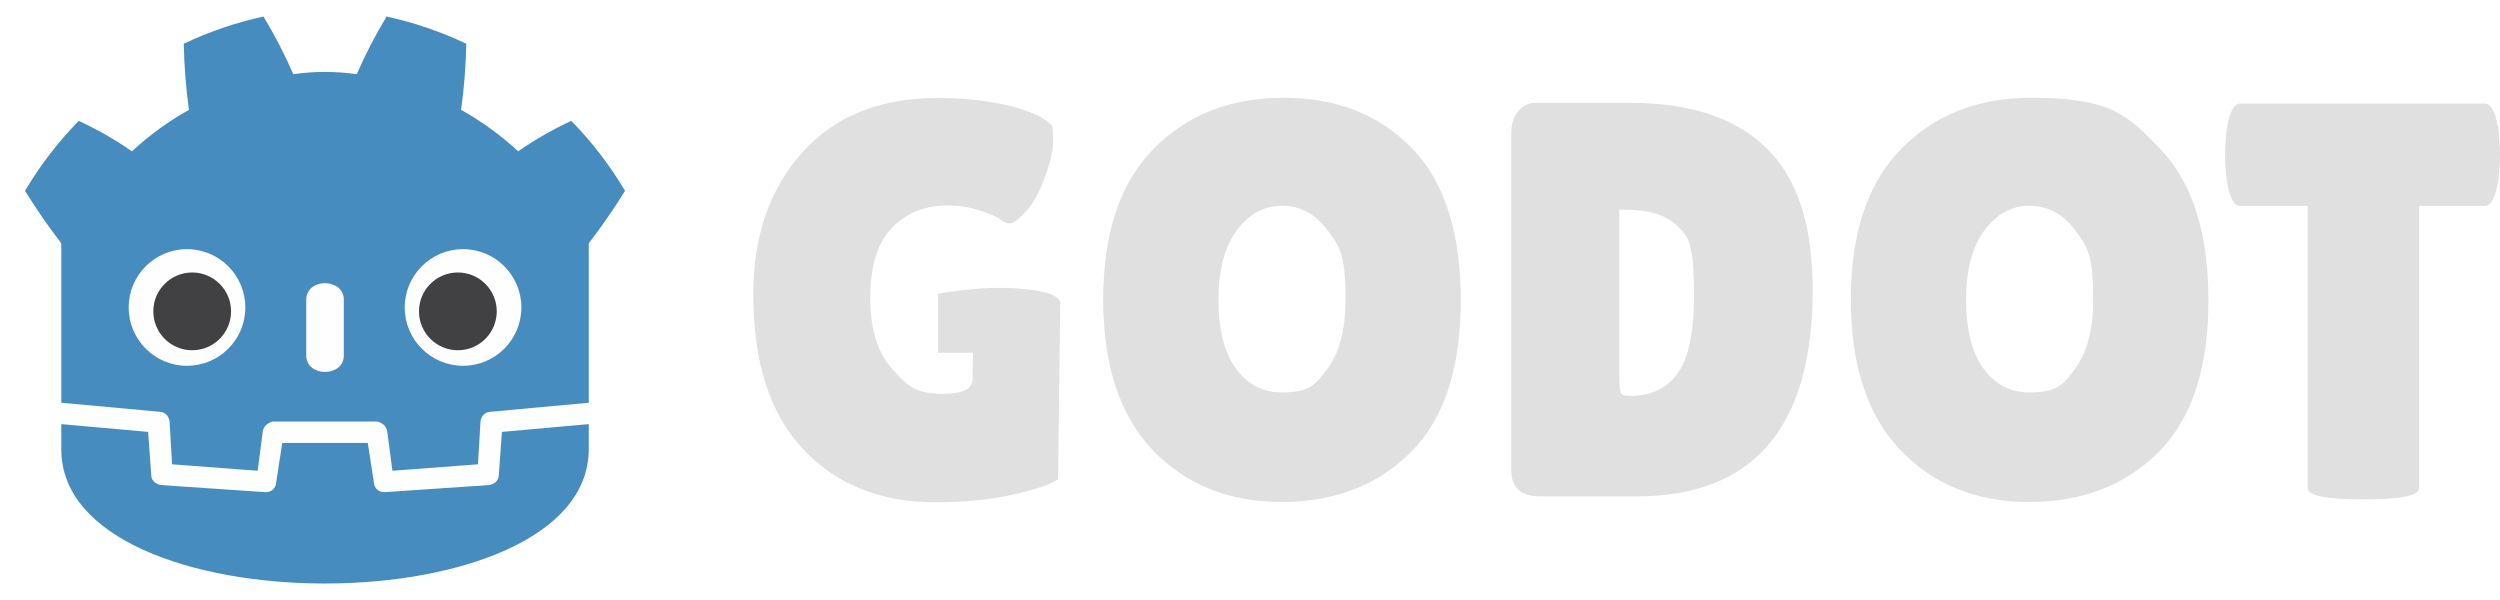
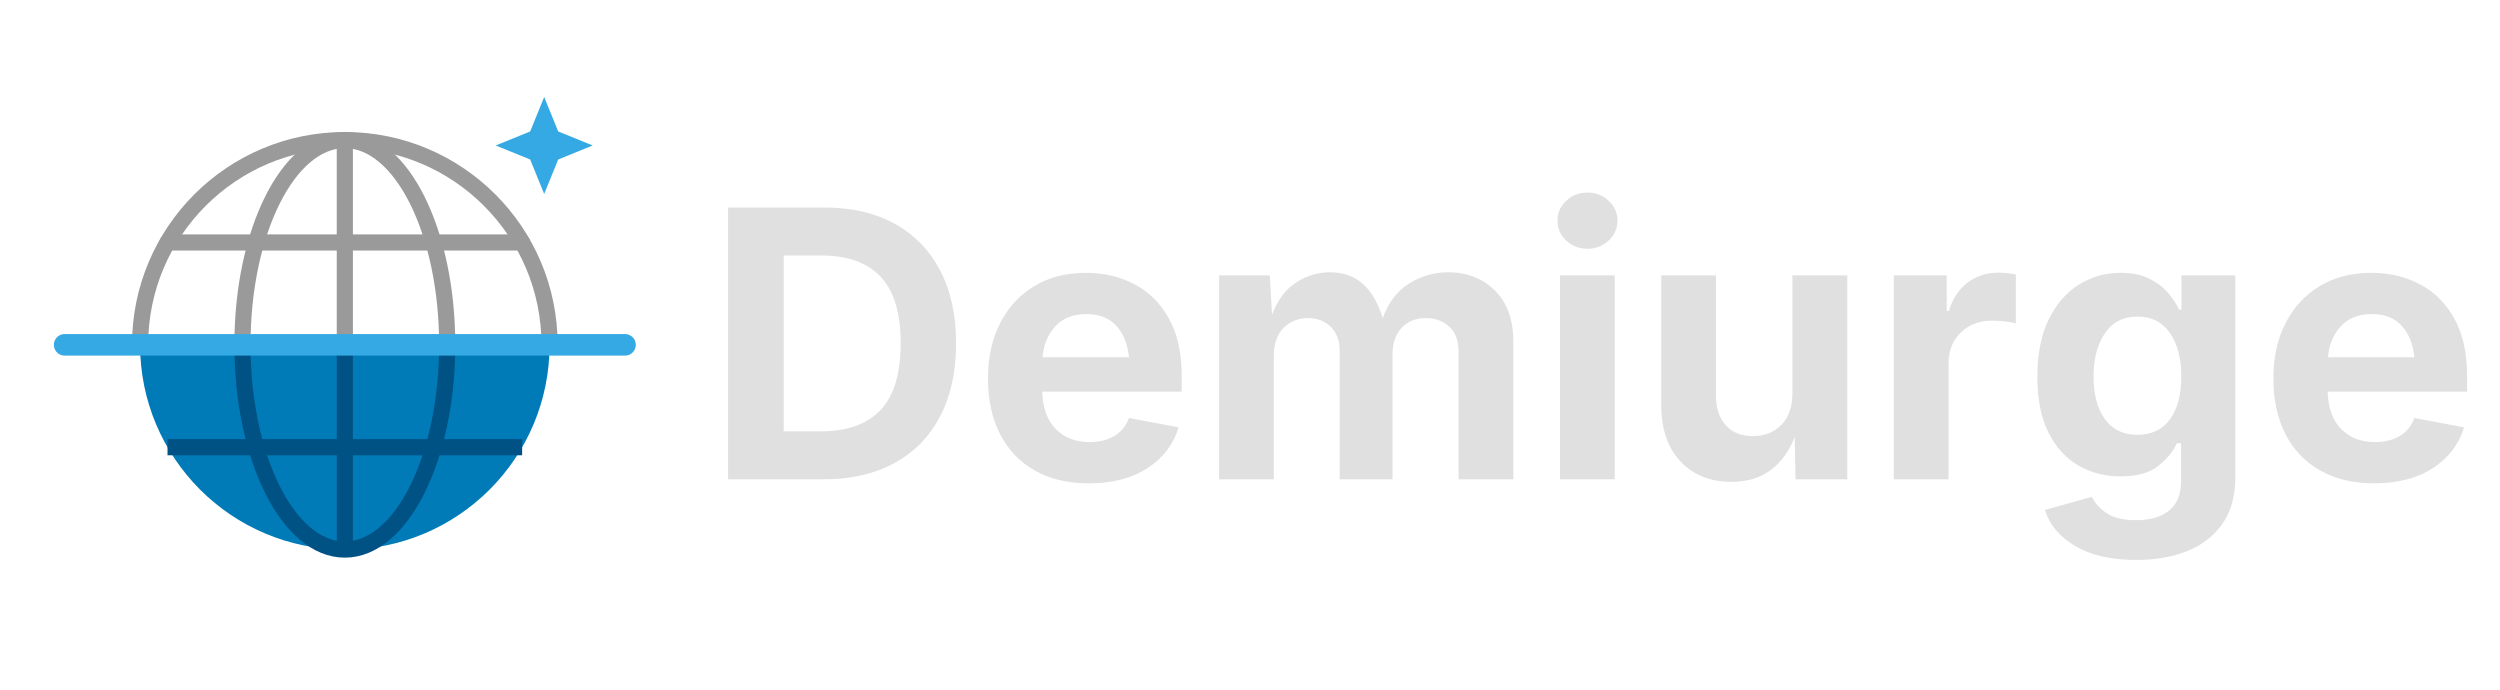
- <svg xmlns="http://www.w3.org/2000/svg" width="100" height="24" stroke-linejoin="round">
-   <path fill="#e0e0e0" d="M40.122 11.514c-1.211-.019-2.597.234-2.597.234v2.364h1.393l-.015 1.052q0 .587-1.159.587c-1.159 0-1.454-.328-2.045-.979q-.89-.98-.889-2.867 0-1.89.865-2.79.866-.899 2.261-.899c.411.003.821.067 1.214.191q.63.192.844.358.212.172.405.17.19 0 .616-.45.43-.45.767-1.359c.224-.61.337-1.076.337-1.407a6 6 0 0 0-.023-.674q-.47-.517-1.744-.821-1.268-.305-2.844-.304-3.463 0-5.419 2.181-1.957 2.182-1.957 5.668 0 4.094 2.001 6.207 2.002 2.114 5.263 2.113 1.754 0 3.114-.303 1.361-.303 1.811-.619l.09-7.038c0-.408-1.079-.594-2.289-.615M51.279 8.23q-1.078 0-1.81.989-.73.99-.731 2.776 0 1.79.698 2.745.697.957 1.832.957c1.135 0 1.372-.323 1.844-.969q.709-.966.709-2.766c0-1.8-.244-2.122-.731-2.767q-.73-.965-1.811-.965m-.011 11.85q-3.16 0-5.15-2.067-1.989-2.07-1.989-6.039 0-3.97 2.011-6.017 2.014-2.046 5.196-2.046 3.183-.001 5.138 2.014 1.958 2.013 1.957 6.094t-2.001 6.073q-2.002 1.988-5.162 1.988M64.77 8.386v6.727q0 .47.068.595c.068.125.18.124.404.124q1.238 0 1.879-.923.641-.921.64-3.069c-.001-2.148-.222-2.366-.663-2.799q-.664-.654-2.103-.655zm-4.317 10.436V5.33q0-.563.282-.891a.92.92 0 0 1 .73-.326h3.756q3.575 0 5.429 1.801 1.857 1.798 1.857 5.666 0 8.276-7.063 8.276h-3.845q-1.146 0-1.147-1.034M81.186 8.23q-1.08 0-1.812.989-.73.99-.73 2.776 0 1.79.697 2.745.697.957 1.833.957c1.136 0 1.372-.323 1.844-.969q.709-.966.709-2.766c0-1.8-.244-2.122-.731-2.767q-.73-.965-1.81-.965m-.012 11.85q-3.16 0-5.15-2.067-1.99-2.07-1.99-6.039 0-3.97 2.012-6.017 2.014-2.046 5.196-2.046c3.182 0 3.834.67 5.138 2.014q1.957 2.013 1.957 6.094t-2.002 6.073q-2.001 1.988-5.161 1.988m15.587-.552q0 .448-2.226.449-2.227-.001-2.228-.449V8.238h-2.698q-.382 0-.539-1.036a7 7 0 0 1-.066-1.011q0-.517.065-1.012c.105-.688.285-1.036.54-1.036h9.783q.382.001.541 1.036a7.7 7.7 0 0 1 0 2.023q-.16 1.036-.541 1.036h-2.631z" />
-   <g fill="#fefefe" transform="translate(-.27 -1.335)scale(.02592)">
-     <path d="M105 673v33q407 354 814 0v-33z" />
-     <path fill="#478cbf" d="m105 673 152 14q12 1 15 14l4 67 132 10 8-61q2-11 15-15h162q13 4 15 15l8 61 132-10 4-67q3-13 15-14l152-14V427q30-39 56-81-35-59-83-108-43 20-82 47-40-37-88-64 7-51 8-102-59-28-123-42-26 43-46 89-49-7-98 0-20-46-46-89-64 14-123 42 1 51 8 102-48 27-88 64-39-27-82-47-48 49-83 108 26 42 56 81zm0 33v39c0 276 813 276 814 0v-39l-134 12-5 69q-2 10-14 13l-162 11q-12 0-16-11l-10-65H446l-10 65q-4 11-16 11l-162-11q-12-3-14-13l-5-69z" />
-     <path d="M483 600c0 34 58 34 58 0v-86c0-34-58-34-58 0z" />
-     <circle cx="725" cy="526" r="90" />
-     <circle cx="299" cy="526" r="90" />
+ <svg xmlns="http://www.w3.org/2000/svg" width="87" height="24">
+   <g transform="scale(0.1875)">
+     <path d="M26.0 64.0 A38.0 38.0 0 0 0 102.0 64.0 Z" fill="#007bb7" />
+     <path d="M64.0 64.0 V102.0 M31.091 83.0 H96.909" stroke="#005184" stroke-width="3" fill="none" />
+     <path d="M45.0 64.0 A19 38.0 0 0 0 83.0 64.0" stroke="#005184" stroke-width="3" fill="none" />
+     <path d="M26.0 64.0 A38.0 38.0 0 0 1 102.0 64.0" stroke="#9a9a9a" stroke-width="3" fill="none" stroke-linecap="round" />
+     <path d="M45.0 64.0 A19 38.0 0 0 1 83.0 64.0 M64.0 64.0 V26.0" stroke="#9a9a9a" stroke-width="3" fill="none" stroke-linecap="round" />
+     <path d="M31.09 45.0 H96.91" stroke="#9a9a9a" stroke-width="3" fill="none" stroke-linecap="round" />
+     <path d="M12.0 64.0 H116.0" stroke="#34a9e3" stroke-width="4" stroke-linecap="round" />
+     <path d="M101 18 L103.6 24.4 L110 27 L103.6 29.6 L101 36 L98.4 29.6 L92 27 L98.4 24.4 Z" fill="#34a9e3" />
  </g>
-   <g fill="#414042" transform="translate(-.27 -1.335)scale(.02592)">
-     <circle cx="307" cy="532" r="60" />
-     <circle cx="717" cy="532" r="60" />
-   </g>
+   <path fill="#e0e0e0" d="M28.663 16.68H25.337V7.222H28.695Q30.117 7.222 31.142 7.79Q32.167 8.358 32.719 9.415Q33.272 10.472 33.272 11.945Q33.272 13.424 32.719 14.484Q32.167 15.544 31.132 16.112Q30.098 16.68 28.663 16.68ZM27.273 15.011H28.568Q29.933 15.011 30.637 14.274Q31.342 13.538 31.342 11.945Q31.342 10.358 30.64 9.625Q29.939 8.891 28.581 8.891H27.273Z M37.886 16.82Q36.801 16.82 36.014 16.375Q35.227 15.931 34.804 15.112Q34.382 14.293 34.382 13.17Q34.382 12.072 34.804 11.246Q35.227 10.421 35.991 9.958Q36.756 9.494 37.791 9.494Q38.718 9.494 39.473 9.888Q40.229 10.282 40.676 11.081Q41.124 11.881 41.124 13.094V13.627H36.268Q36.299 14.496 36.75 14.941Q37.201 15.385 37.918 15.385Q38.419 15.385 38.778 15.172Q39.137 14.96 39.289 14.547L41.016 14.871Q40.755 15.753 39.94 16.286Q39.124 16.82 37.886 16.82ZM36.28 12.433H39.289Q39.219 11.742 38.845 11.335Q38.47 10.929 37.81 10.929Q37.125 10.929 36.731 11.351Q36.337 11.773 36.28 12.433Z M42.425 16.68V9.583H44.189L44.266 10.961Q44.551 10.186 45.104 9.831Q45.656 9.475 46.291 9.475Q47.636 9.475 48.119 11.069Q48.417 10.25 49.042 9.863Q49.668 9.475 50.397 9.475Q51.375 9.475 52.019 10.107Q52.664 10.739 52.664 11.894V16.68H50.759V12.256Q50.759 11.659 50.432 11.364Q50.105 11.069 49.629 11.069Q49.09 11.069 48.776 11.411Q48.461 11.754 48.461 12.313V16.68H46.621V12.205Q46.621 11.684 46.313 11.377Q46.005 11.069 45.516 11.069Q45.015 11.069 44.672 11.408Q44.329 11.748 44.329 12.389V16.68Z M54.289 16.68V9.583H56.193V16.68ZM55.241 8.657Q54.809 8.657 54.504 8.371Q54.2 8.085 54.2 7.679Q54.2 7.273 54.504 6.987Q54.809 6.701 55.241 6.701Q55.672 6.701 55.98 6.987Q56.288 7.273 56.288 7.679Q56.288 8.085 55.98 8.371Q55.672 8.657 55.241 8.657Z M60.255 16.769Q59.151 16.769 58.481 16.058Q57.812 15.347 57.812 14.097V9.583H59.716V13.766Q59.716 14.427 60.059 14.801Q60.401 15.176 60.998 15.176Q61.607 15.176 61.991 14.785Q62.376 14.395 62.376 13.69V9.583H64.286V16.68H62.483L62.458 15.207Q62.16 15.963 61.611 16.366Q61.062 16.769 60.255 16.769Z M65.905 16.68V9.583H67.746V10.821H67.822Q68.019 10.167 68.479 9.828Q68.939 9.488 69.536 9.488Q69.859 9.488 70.151 9.552V11.253Q70.024 11.215 69.78 11.186Q69.536 11.158 69.326 11.158Q68.666 11.158 68.238 11.57Q67.809 11.983 67.809 12.643V16.68Z M74.354 19.486Q73.021 19.486 72.208 18.997Q71.396 18.508 71.161 17.746L72.798 17.289Q72.932 17.588 73.29 17.845Q73.649 18.102 74.341 18.102Q75.064 18.102 75.483 17.769Q75.902 17.435 75.902 16.731V15.423H75.756Q75.56 15.855 75.106 16.217Q74.652 16.578 73.789 16.578Q72.989 16.578 72.335 16.204Q71.681 15.829 71.291 15.061Q70.9 14.293 70.9 13.119Q70.9 11.919 71.297 11.113Q71.694 10.307 72.351 9.901Q73.008 9.494 73.795 9.494Q74.392 9.494 74.798 9.698Q75.204 9.901 75.455 10.199Q75.706 10.497 75.833 10.777H75.915V9.583H77.788V16.623Q77.788 17.581 77.346 18.219Q76.905 18.857 76.128 19.171Q75.35 19.486 74.354 19.486ZM74.385 15.131Q75.115 15.131 75.512 14.595Q75.909 14.058 75.909 13.106Q75.909 12.16 75.515 11.589Q75.122 11.018 74.385 11.018Q73.636 11.018 73.246 11.605Q72.855 12.192 72.855 13.106Q72.855 14.039 73.249 14.585Q73.643 15.131 74.385 15.131Z M82.618 16.82Q81.533 16.82 80.746 16.375Q79.959 15.931 79.536 15.112Q79.114 14.293 79.114 13.17Q79.114 12.072 79.536 11.246Q79.959 10.421 80.723 9.958Q81.488 9.494 82.523 9.494Q83.45 9.494 84.205 9.888Q84.96 10.282 85.408 11.081Q85.855 11.881 85.855 13.094V13.627H81Q81.031 14.496 81.482 14.941Q81.933 15.385 82.65 15.385Q83.151 15.385 83.51 15.172Q83.869 14.96 84.021 14.547L85.748 14.871Q85.487 15.753 84.672 16.286Q83.856 16.82 82.618 16.82ZM81.012 12.433H84.021Q83.951 11.742 83.577 11.335Q83.202 10.929 82.542 10.929Q81.856 10.929 81.463 11.351Q81.069 11.773 81.012 12.433Z" />
</svg>
